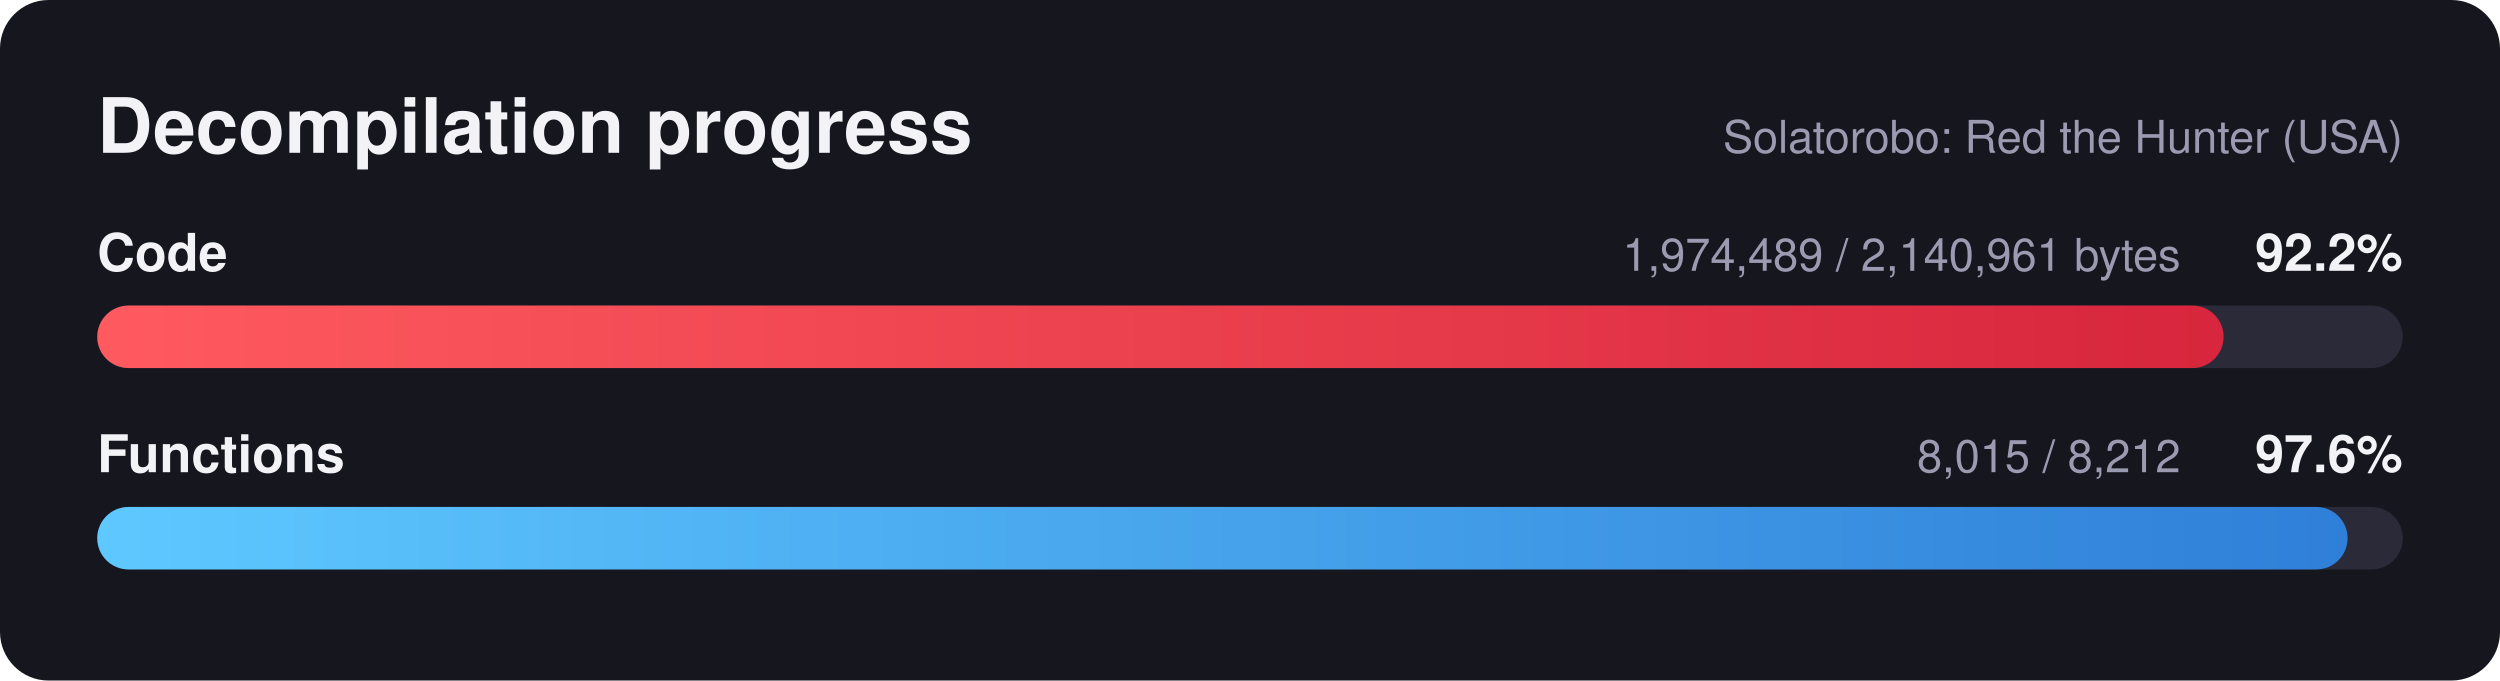
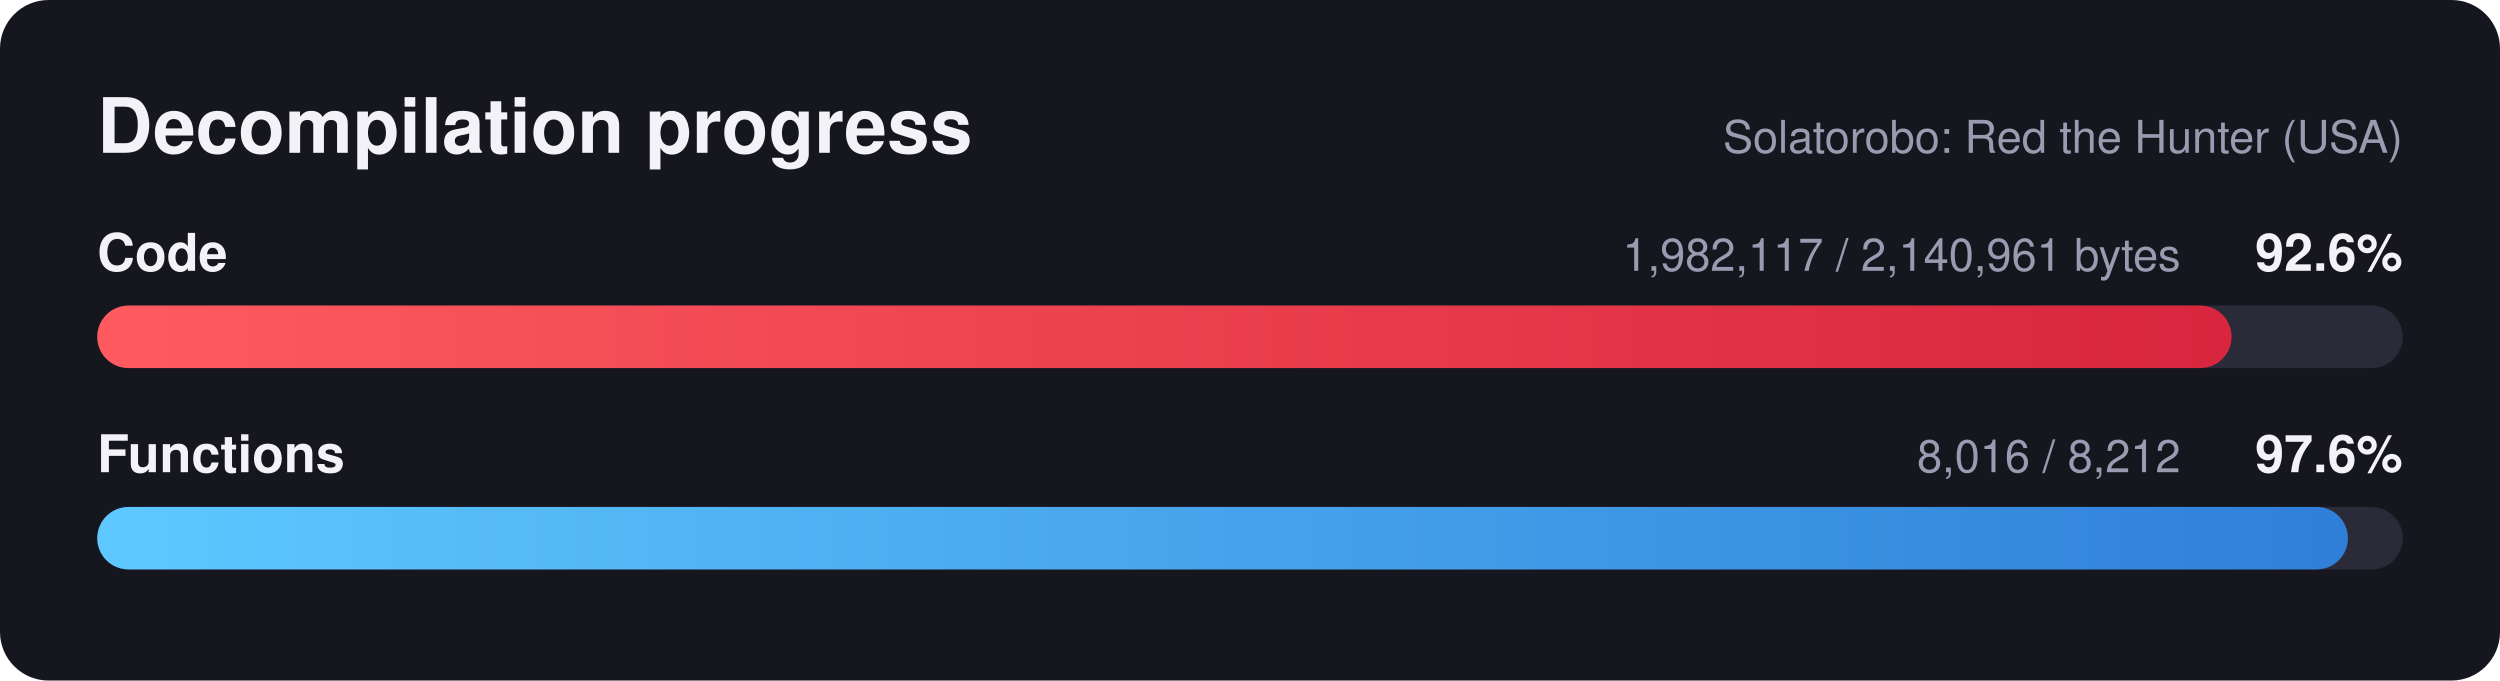
<svg xmlns="http://www.w3.org/2000/svg" width="720" height="196" viewBox="0 0 720 196" font-family="Segoe UI, Helvetica, Arial, sans-serif">
  <defs>
    <linearGradient id="red" x1="0" x2="1" y1="0" y2="0">
      <stop offset="0" stop-color="#ff5a5f" />
      <stop offset="1" stop-color="#d7263d" />
    </linearGradient>
    <linearGradient id="blue" x1="0" x2="1" y1="0" y2="0">
      <stop offset="0" stop-color="#5ec8ff" />
      <stop offset="1" stop-color="#2f7fd8" />
    </linearGradient>
  </defs>
  <rect width="720" height="196" rx="14" fill="#16161f" />
  <text x="28" y="44" fill="#f2f2f7" font-size="22" font-weight="700">Decompilation progress</text>
  <text x="692" y="44" fill="#9a9ab0" font-size="13" text-anchor="end">Solatorobo: Red the Hunter (USA)</text>
  <text x="28" y="78" fill="#f2f2f7" font-size="15" font-weight="600">Code</text>
-   <text x="692" y="78" fill="#f2f2f7" font-size="15" font-weight="700" text-anchor="end">92.2%</text>
-   <text x="628" y="78" fill="#9a9ab0" font-size="13" text-anchor="end">1,974,489 / 2,140,961 bytes</text>
+   <text x="692" y="78" fill="#f2f2f7" font-size="15" font-weight="700" text-anchor="end">92.6%</text>
+   <text x="628" y="78" fill="#9a9ab0" font-size="13" text-anchor="end">1,982,117 / 2,140,961 bytes</text>
  <rect x="28" y="88" width="664" height="18" rx="9.0" fill="#2a2a38" />
-   <rect x="28" y="88" width="612.4" height="18" rx="9.0" fill="url(#red)" />
+   <rect x="28" y="88" width="614.7" height="18" rx="9.0" fill="url(#red)" />
  <text x="28" y="136" fill="#f2f2f7" font-size="15" font-weight="600">Functions</text>
  <text x="692" y="136" fill="#f2f2f7" font-size="15" font-weight="700" text-anchor="end">97.6%</text>
-   <text x="628" y="136" fill="#9a9ab0" font-size="13" text-anchor="end">8,015 / 8,212</text>
+   <text x="628" y="136" fill="#9a9ab0" font-size="13" text-anchor="end">8,016 / 8,212</text>
  <rect x="28" y="146" width="664" height="18" rx="9.0" fill="#2a2a38" />
-   <rect x="28" y="146" width="648.1" height="18" rx="9.0" fill="url(#blue)" />
+   <rect x="28" y="146" width="648.2" height="18" rx="9.0" fill="url(#blue)" />
</svg>
